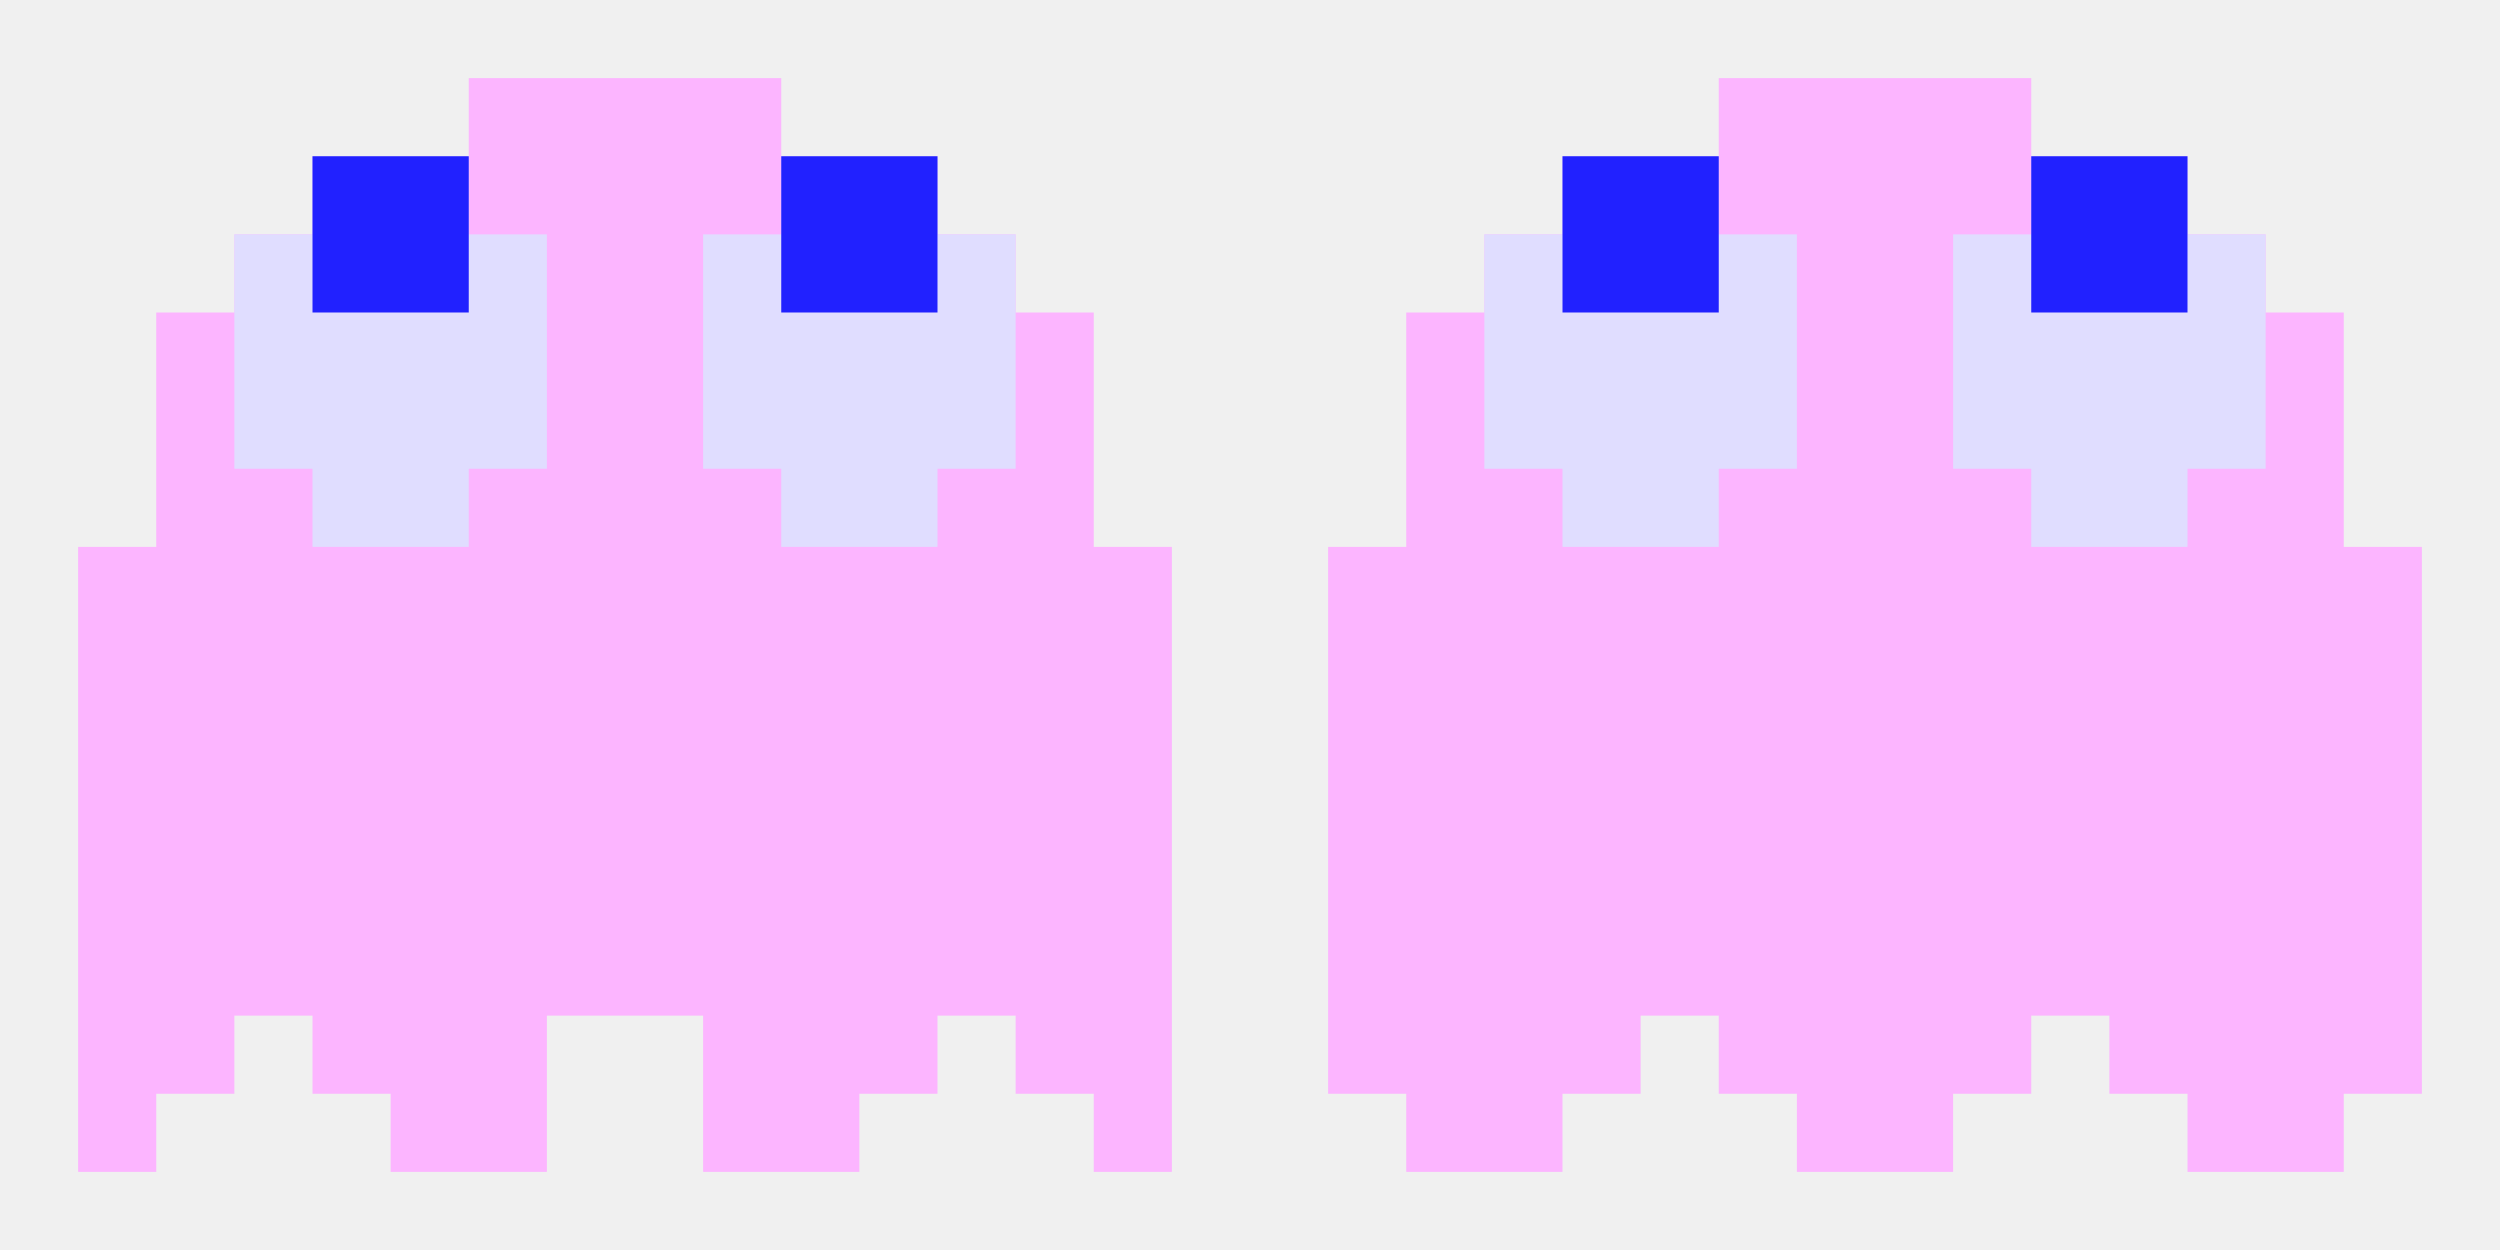
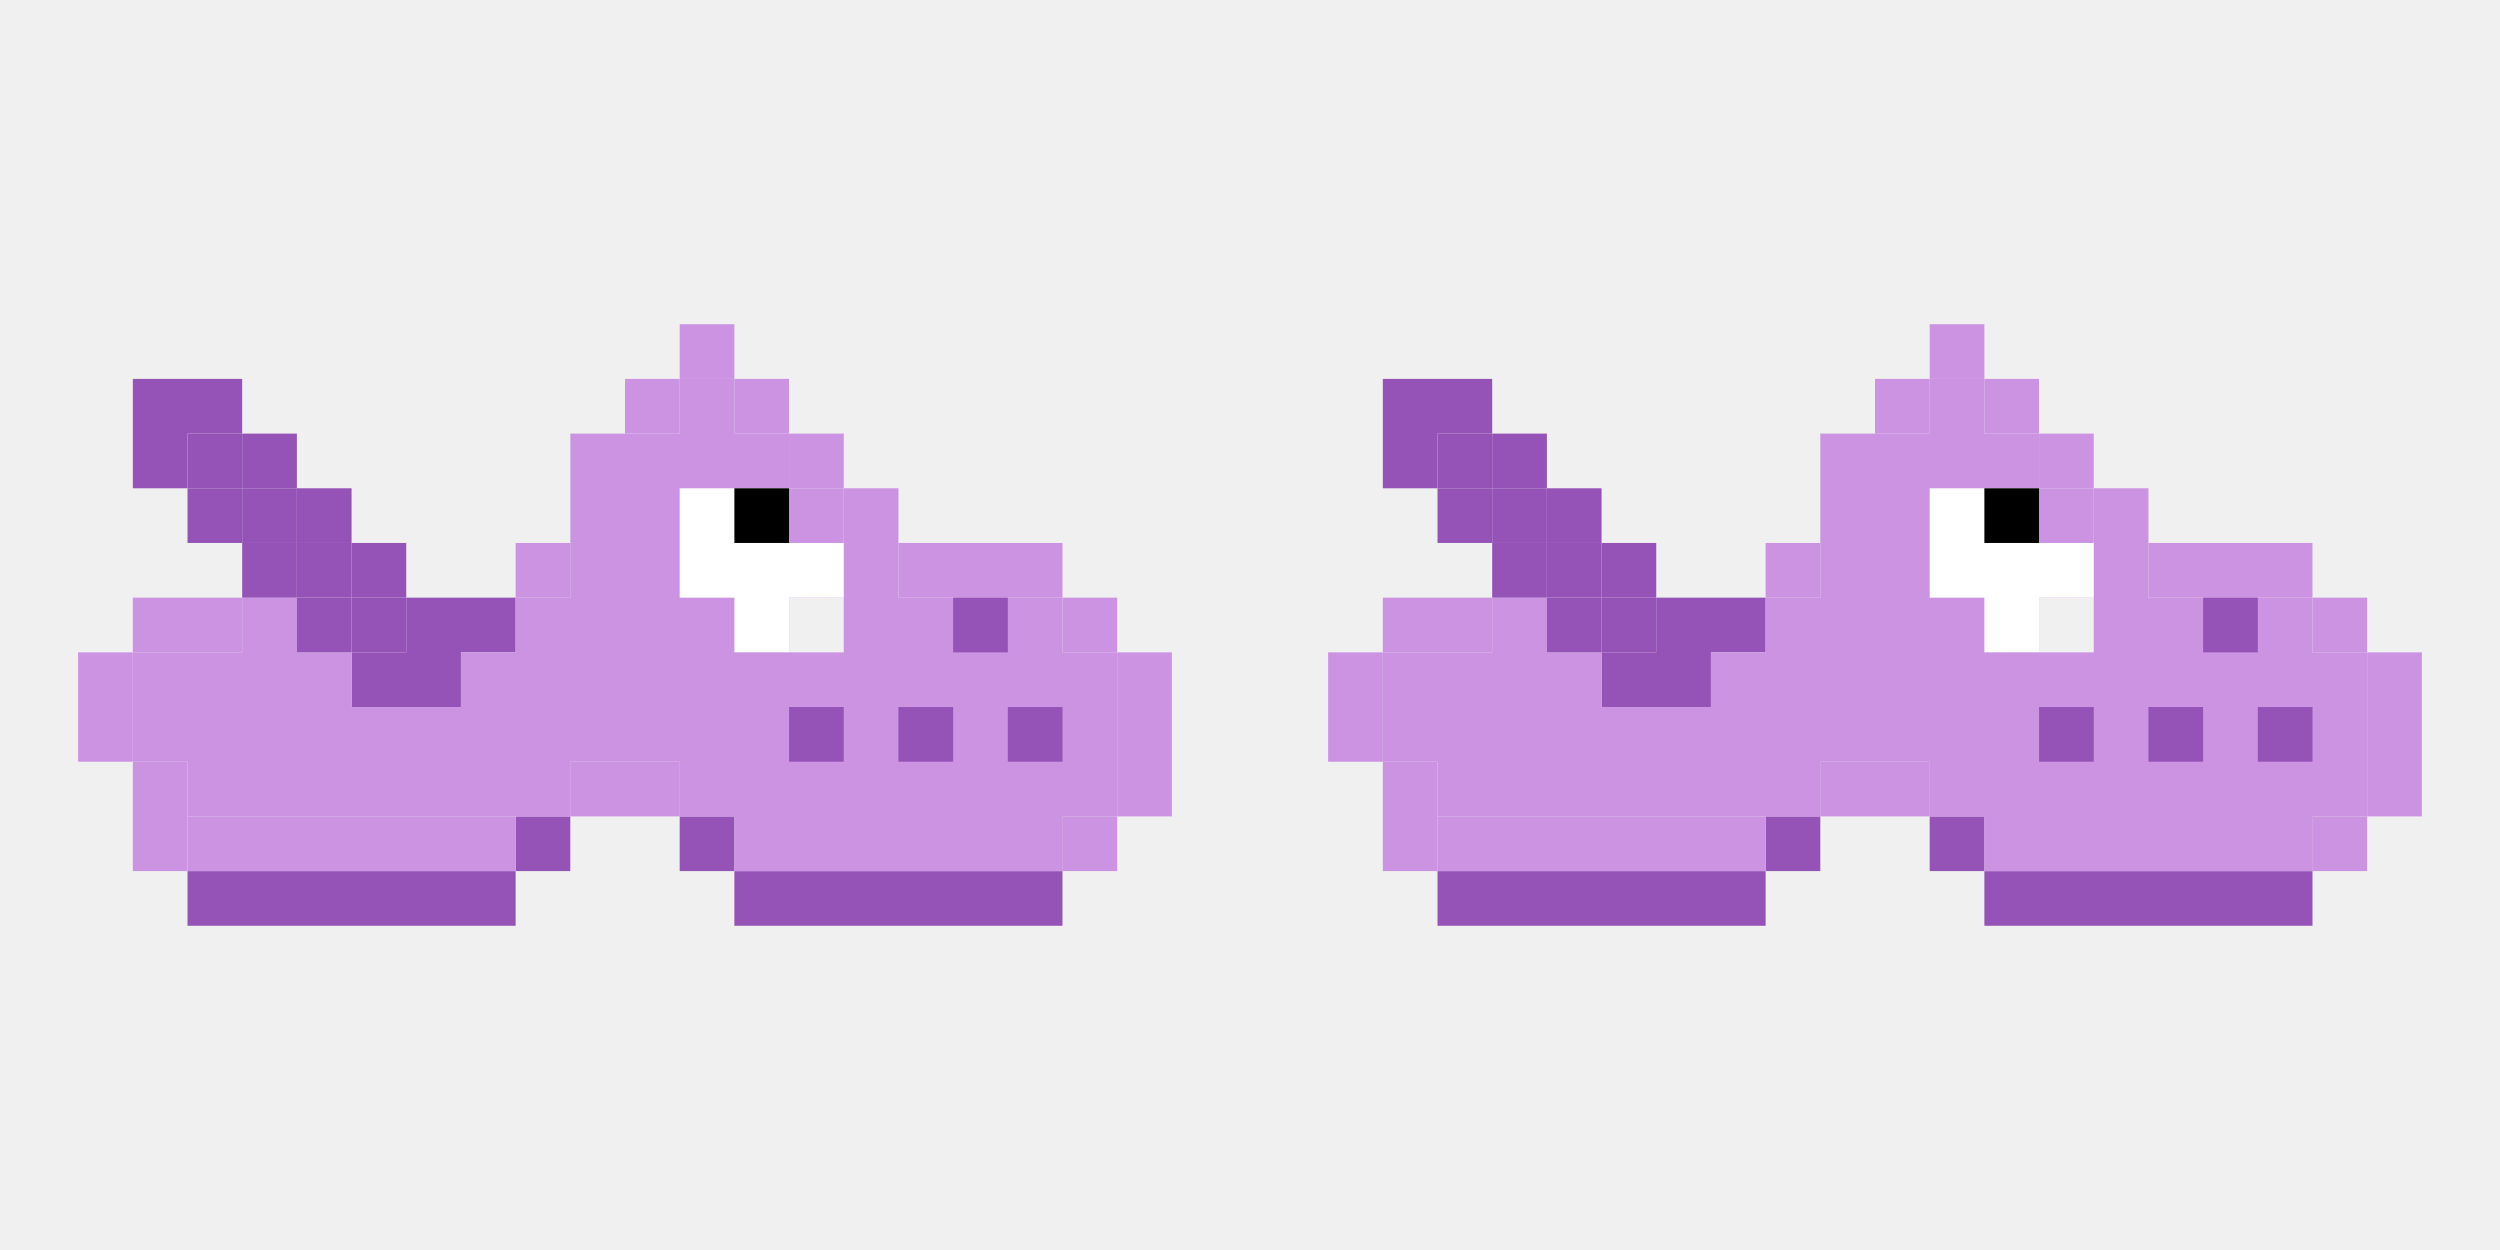
- <svg xmlns="http://www.w3.org/2000/svg" width="32" height="16" viewBox="0 0 32 16" fill="none">
-   <path d="M3 3V4H2V7H1V15H2V14H3V13H4V14H5V15H7V13H9V15H11V14H12V13H13V14H14V15H15V7H14V4H13V3H12V2H10V1H6V2H5H4V3H3Z" fill="#FCB5FF" />
-   <path d="M4 6V7H6V6H7V3H6V2H4V3H3V6H4Z" fill="#E0DDFF" />
-   <path d="M4 4V2H6V4H4Z" fill="#2121FF" />
-   <path d="M10 6V7H12V6H13V3H12V2H10V3H9V6H10Z" fill="#E0DDFF" />
-   <path d="M10 4V2H12V4H10Z" fill="#2121FF" />
-   <path d="M19 3V4H18V7H17V14H18V15H20V14H21V13H22V14H23V15H25V14H26V13H27V14H28V15H30V14H31V7H30V4H29V3H28V2H26V1H22V2H21H20V3H19Z" fill="#FCB5FF" />
-   <path d="M20 6V7H22V6H23V3H22V2H20V3H19V6H20Z" fill="#E0DDFF" />
-   <path d="M20 4V2H22V4H20Z" fill="#2121FF" />
-   <path d="M26 6V7H28V6H29V3H28V2H26V3H25V6H26Z" fill="#E0DDFF" />
-   <path d="M26 4V2H28V4H26Z" fill="#2121FF" />
+ <svg xmlns="http://www.w3.org/2000/svg" id="Calque_2" viewBox="0 0 32 16">
+   <defs>
+     <style>.cls-1{fill:#fff;}.cls-2{fill:#cb93e2;}.cls-3{fill:#9553b7;}</style>
+   </defs>
+   <g>
+     <rect class="cls-3" x="2.4" y="11.15" width="4.2" height=".7" />
+     <rect class="cls-3" x="9.4" y="11.15" width="4.2" height=".7" />
+     <rect class="cls-3" x="6.6" y="10.45" width=".7" height=".7" />
+     <rect class="cls-3" x="8.7" y="10.45" width=".7" height=".7" />
+     <rect class="cls-2" x="7.3" y="9.75" width="1.4" height=".7" />
+     <rect class="cls-2" x="13.6" y="10.45" width=".7" height=".7" />
+     <rect class="cls-2" x="14.3" y="8.35" width=".7" height="2.1" />
+     <rect class="cls-2" x="13.6" y="7.65" width=".7" height=".7" />
+     <rect class="cls-2" x="11.5" y="6.95" width="2.1" height=".7" />
+     <rect class="cls-2" x="10.8" y="6.25" width=".7" height=".7" />
+     <rect class="cls-2" x="10.1" y="5.55" width=".7" height=".7" />
+     <rect class="cls-2" x="1.7" y="9.75" width=".7" height="1.4" />
+     <rect class="cls-2" x="1" y="8.35" width=".7" height="1.4" />
+     <rect class="cls-2" x="1.7" y="7.65" width="1.4" height=".7" />
+     <rect class="cls-3" x="2.4" y="6.25" width=".7" height=".7" />
+     <polygon class="cls-3" points="3.1 4.85 3.1 5.55 2.4 5.55 2.4 6.25 1.7 6.25 1.7 4.85 3.1 4.85" />
+     <rect class="cls-3" x="3.1" y="5.55" width=".7" height=".7" />
+     <polygon class="cls-3" points="6.6 7.65 6.6 8.35 5.9 8.35 5.9 9.05 4.5 9.05 4.5 8.35 5.2 8.35 5.2 7.65 6.6 7.65" />
+     <rect class="cls-2" x="10.1" y="6.25" width=".7" height="1.4" />
+     <polygon class="cls-2" points="13.6 8.35 13.6 7.65 12.9 7.65 12.2 7.65 11.5 7.65 11.5 6.95 10.8 6.95 10.8 8.35 10.1 8.35 10.1 5.55 9.4 5.55 9.4 4.85 8.7 4.85 8.7 5.55 8 5.55 8 6.95 7.3 6.95 7.3 7.65 6.6 7.65 6.6 8.35 5.9 8.35 5.9 9.05 4.5 9.05 4.5 8.35 3.8 8.35 3.8 7.65 3.1 7.65 3.1 8.35 1.7 8.35 1.7 9.75 2.4 9.75 2.4 10.45 7.3 10.45 7.3 9.75 8 9.75 8.7 9.75 8.7 10.45 9.4 10.45 9.4 11.15 10.1 11.15 10.8 11.15 11.5 11.15 12.2 11.15 12.9 11.15 13.6 11.15 13.6 10.45 14.3 10.45 14.3 8.35 13.6 8.35" />
+     <rect class="cls-2" x="6.6" y="9.75" width=".7" height=".7" />
+     <rect class="cls-2" x="8.7" y="9.75" width=".7" height=".7" />
+     <rect class="cls-2" x="2.4" y="10.45" width="4.2" height=".7" />
+     <rect class="cls-2" x="12.9" y="10.45" width=".7" height=".7" />
+     <rect class="cls-2" x="10.1" y="10.45" width=".7" height=".7" />
+     <rect class="cls-2" x="9.4" y="10.45" width=".7" height=".7" />
+     <rect class="cls-2" x="10.8" y="10.45" width=".7" height=".7" />
+     <rect class="cls-2" x="11.5" y="10.45" width=".7" height=".7" />
+     <rect class="cls-3" x="11.5" y="9.05" width=".7" height=".7" />
+     <rect class="cls-3" x="12.2" y="7.65" width=".7" height=".7" />
+     <rect class="cls-3" x="10.1" y="9.05" width=".7" height=".7" />
+     <rect class="cls-3" x="12.9" y="9.05" width=".7" height=".7" />
+     <rect class="cls-2" x="12.2" y="10.45" width=".7" height=".7" />
+     <rect class="cls-3" x="4.5" y="7.65" width=".7" height=".7" />
+     <rect class="cls-3" x="3.8" y="6.95" width=".7" height=".7" />
+     <rect class="cls-3" x="3.1" y="6.25" width=".7" height=".7" />
+     <rect class="cls-3" x="2.4" y="5.55" width=".7" height=".7" />
+     <rect class="cls-3" x="3.1" y="6.95" width=".7" height=".7" />
+     <rect class="cls-3" x="3.8" y="7.65" width=".7" height=".7" />
+     <rect class="cls-2" x="6.6" y="6.95" width=".7" height=".7" />
+     <rect class="cls-2" x="7.3" y="5.55" width=".7" height="1.4" />
+     <rect class="cls-2" x="8" y="4.85" width=".7" height=".7" />
+     <rect class="cls-2" x="8.7" y="4.15" width=".7" height=".7" />
+     <rect class="cls-2" x="9.4" y="4.85" width=".7" height=".7" />
+     <rect class="cls-3" x="4.5" y="6.95" width=".7" height=".7" />
+     <rect class="cls-3" x="3.8" y="6.25" width=".7" height=".7" />
+     <polygon class="cls-1" points="10.1 6.95 10.1 6.25 9.4 6.25 8.7 6.25 8.7 6.95 8.7 7.65 9.4 7.65 9.4 8.35 10.1 8.35 10.1 7.65 10.8 7.65 10.8 6.95 10.1 6.95" />
+     <rect x="9.4" y="6.25" width=".7" height=".7" />
+   </g>
+   <g>
+     <rect class="cls-3" x="18.4" y="11.15" width="4.2" height=".7" />
+     <rect class="cls-3" x="25.4" y="11.15" width="4.2" height=".7" />
+     <rect class="cls-3" x="22.6" y="10.45" width=".7" height=".7" />
+     <rect class="cls-3" x="24.7" y="10.45" width=".7" height=".7" />
+     <rect class="cls-2" x="23.3" y="9.75" width="1.4" height=".7" />
+     <rect class="cls-2" x="29.6" y="10.45" width=".7" height=".7" />
+     <rect class="cls-2" x="30.3" y="8.35" width=".7" height="2.1" />
+     <rect class="cls-2" x="29.6" y="7.65" width=".7" height=".7" />
+     <rect class="cls-2" x="27.5" y="6.95" width="2.1" height=".7" />
+     <rect class="cls-2" x="26.8" y="6.25" width=".7" height=".7" />
+     <rect class="cls-2" x="26.1" y="5.55" width=".7" height=".7" />
+     <rect class="cls-2" x="17.7" y="9.75" width=".7" height="1.4" />
+     <rect class="cls-2" x="17" y="8.35" width=".7" height="1.4" />
+     <rect class="cls-2" x="17.7" y="7.65" width="1.4" height=".7" />
+     <rect class="cls-3" x="18.4" y="6.25" width=".7" height=".7" />
+     <polygon class="cls-3" points="19.1 4.85 19.1 5.55 18.4 5.55 18.4 6.25 17.7 6.25 17.7 4.85 19.1 4.85" />
+     <rect class="cls-3" x="19.1" y="5.55" width=".7" height=".7" />
+     <polygon class="cls-3" points="22.6 7.65 22.6 8.35 21.9 8.35 21.9 9.05 20.5 9.05 20.5 8.35 21.2 8.35 21.2 7.65 22.6 7.65" />
+     <rect class="cls-2" x="26.1" y="6.25" width=".7" height="1.4" />
+     <polygon class="cls-2" points="29.6 8.35 29.6 7.65 28.9 7.65 28.2 7.65 27.5 7.65 27.5 6.95 26.8 6.95 26.8 8.35 26.1 8.35 26.1 5.55 25.4 5.55 25.4 4.85 24.7 4.85 24.7 5.55 24 5.55 24 6.95 23.3 6.95 23.3 7.65 22.6 7.65 22.6 8.35 21.9 8.35 21.9 9.05 20.5 9.05 20.5 8.35 19.8 8.35 19.8 7.65 19.1 7.65 19.1 8.35 17.7 8.35 17.7 9.75 18.4 9.75 18.4 10.45 23.3 10.45 23.3 9.75 24 9.75 24.7 9.75 24.7 10.45 25.4 10.45 25.4 11.15 26.1 11.15 26.8 11.15 27.5 11.15 28.2 11.15 28.9 11.15 29.6 11.15 29.6 10.45 30.3 10.45 30.3 8.35 29.6 8.35" />
+     <rect class="cls-2" x="22.6" y="9.75" width=".7" height=".7" />
+     <rect class="cls-2" x="24.7" y="9.75" width=".7" height=".7" />
+     <rect class="cls-2" x="18.4" y="10.45" width="4.2" height=".7" />
+     <rect class="cls-2" x="28.9" y="10.45" width=".7" height=".7" />
+     <rect class="cls-2" x="26.1" y="10.45" width=".7" height=".7" />
+     <rect class="cls-2" x="25.4" y="10.45" width=".7" height=".7" />
+     <rect class="cls-2" x="26.8" y="10.45" width=".7" height=".7" />
+     <rect class="cls-2" x="27.5" y="10.45" width=".7" height=".7" />
+     <rect class="cls-3" x="27.5" y="9.05" width=".7" height=".7" />
+     <rect class="cls-3" x="28.2" y="7.65" width=".7" height=".7" />
+     <rect class="cls-3" x="26.1" y="9.05" width=".7" height=".7" />
+     <rect class="cls-3" x="28.9" y="9.05" width=".7" height=".7" />
+     <rect class="cls-2" x="28.2" y="10.45" width=".7" height=".7" />
+     <rect class="cls-3" x="20.5" y="7.65" width=".7" height=".7" />
+     <rect class="cls-3" x="19.8" y="6.95" width=".7" height=".7" />
+     <rect class="cls-3" x="19.1" y="6.25" width=".7" height=".7" />
+     <rect class="cls-3" x="18.4" y="5.55" width=".7" height=".7" />
+     <rect class="cls-3" x="19.1" y="6.95" width=".7" height=".7" />
+     <rect class="cls-3" x="19.8" y="7.65" width=".7" height=".7" />
+     <rect class="cls-2" x="22.6" y="6.95" width=".7" height=".7" />
+     <rect class="cls-2" x="23.3" y="5.55" width=".7" height="1.4" />
+     <rect class="cls-2" x="24" y="4.85" width=".7" height=".7" />
+     <rect class="cls-2" x="24.7" y="4.15" width=".7" height=".7" />
+     <rect class="cls-2" x="25.4" y="4.85" width=".7" height=".7" />
+     <rect class="cls-3" x="20.5" y="6.95" width=".7" height=".7" />
+     <rect class="cls-3" x="19.8" y="6.25" width=".7" height=".7" />
+     <polygon class="cls-1" points="26.1 6.95 26.1 6.25 25.4 6.25 24.7 6.25 24.7 6.95 24.7 7.65 25.4 7.65 25.4 8.35 26.1 8.35 26.1 7.65 26.8 7.65 26.8 6.95 26.1 6.95" />
+     <rect x="25.4" y="6.25" width=".7" height=".7" />
+   </g>
</svg>
